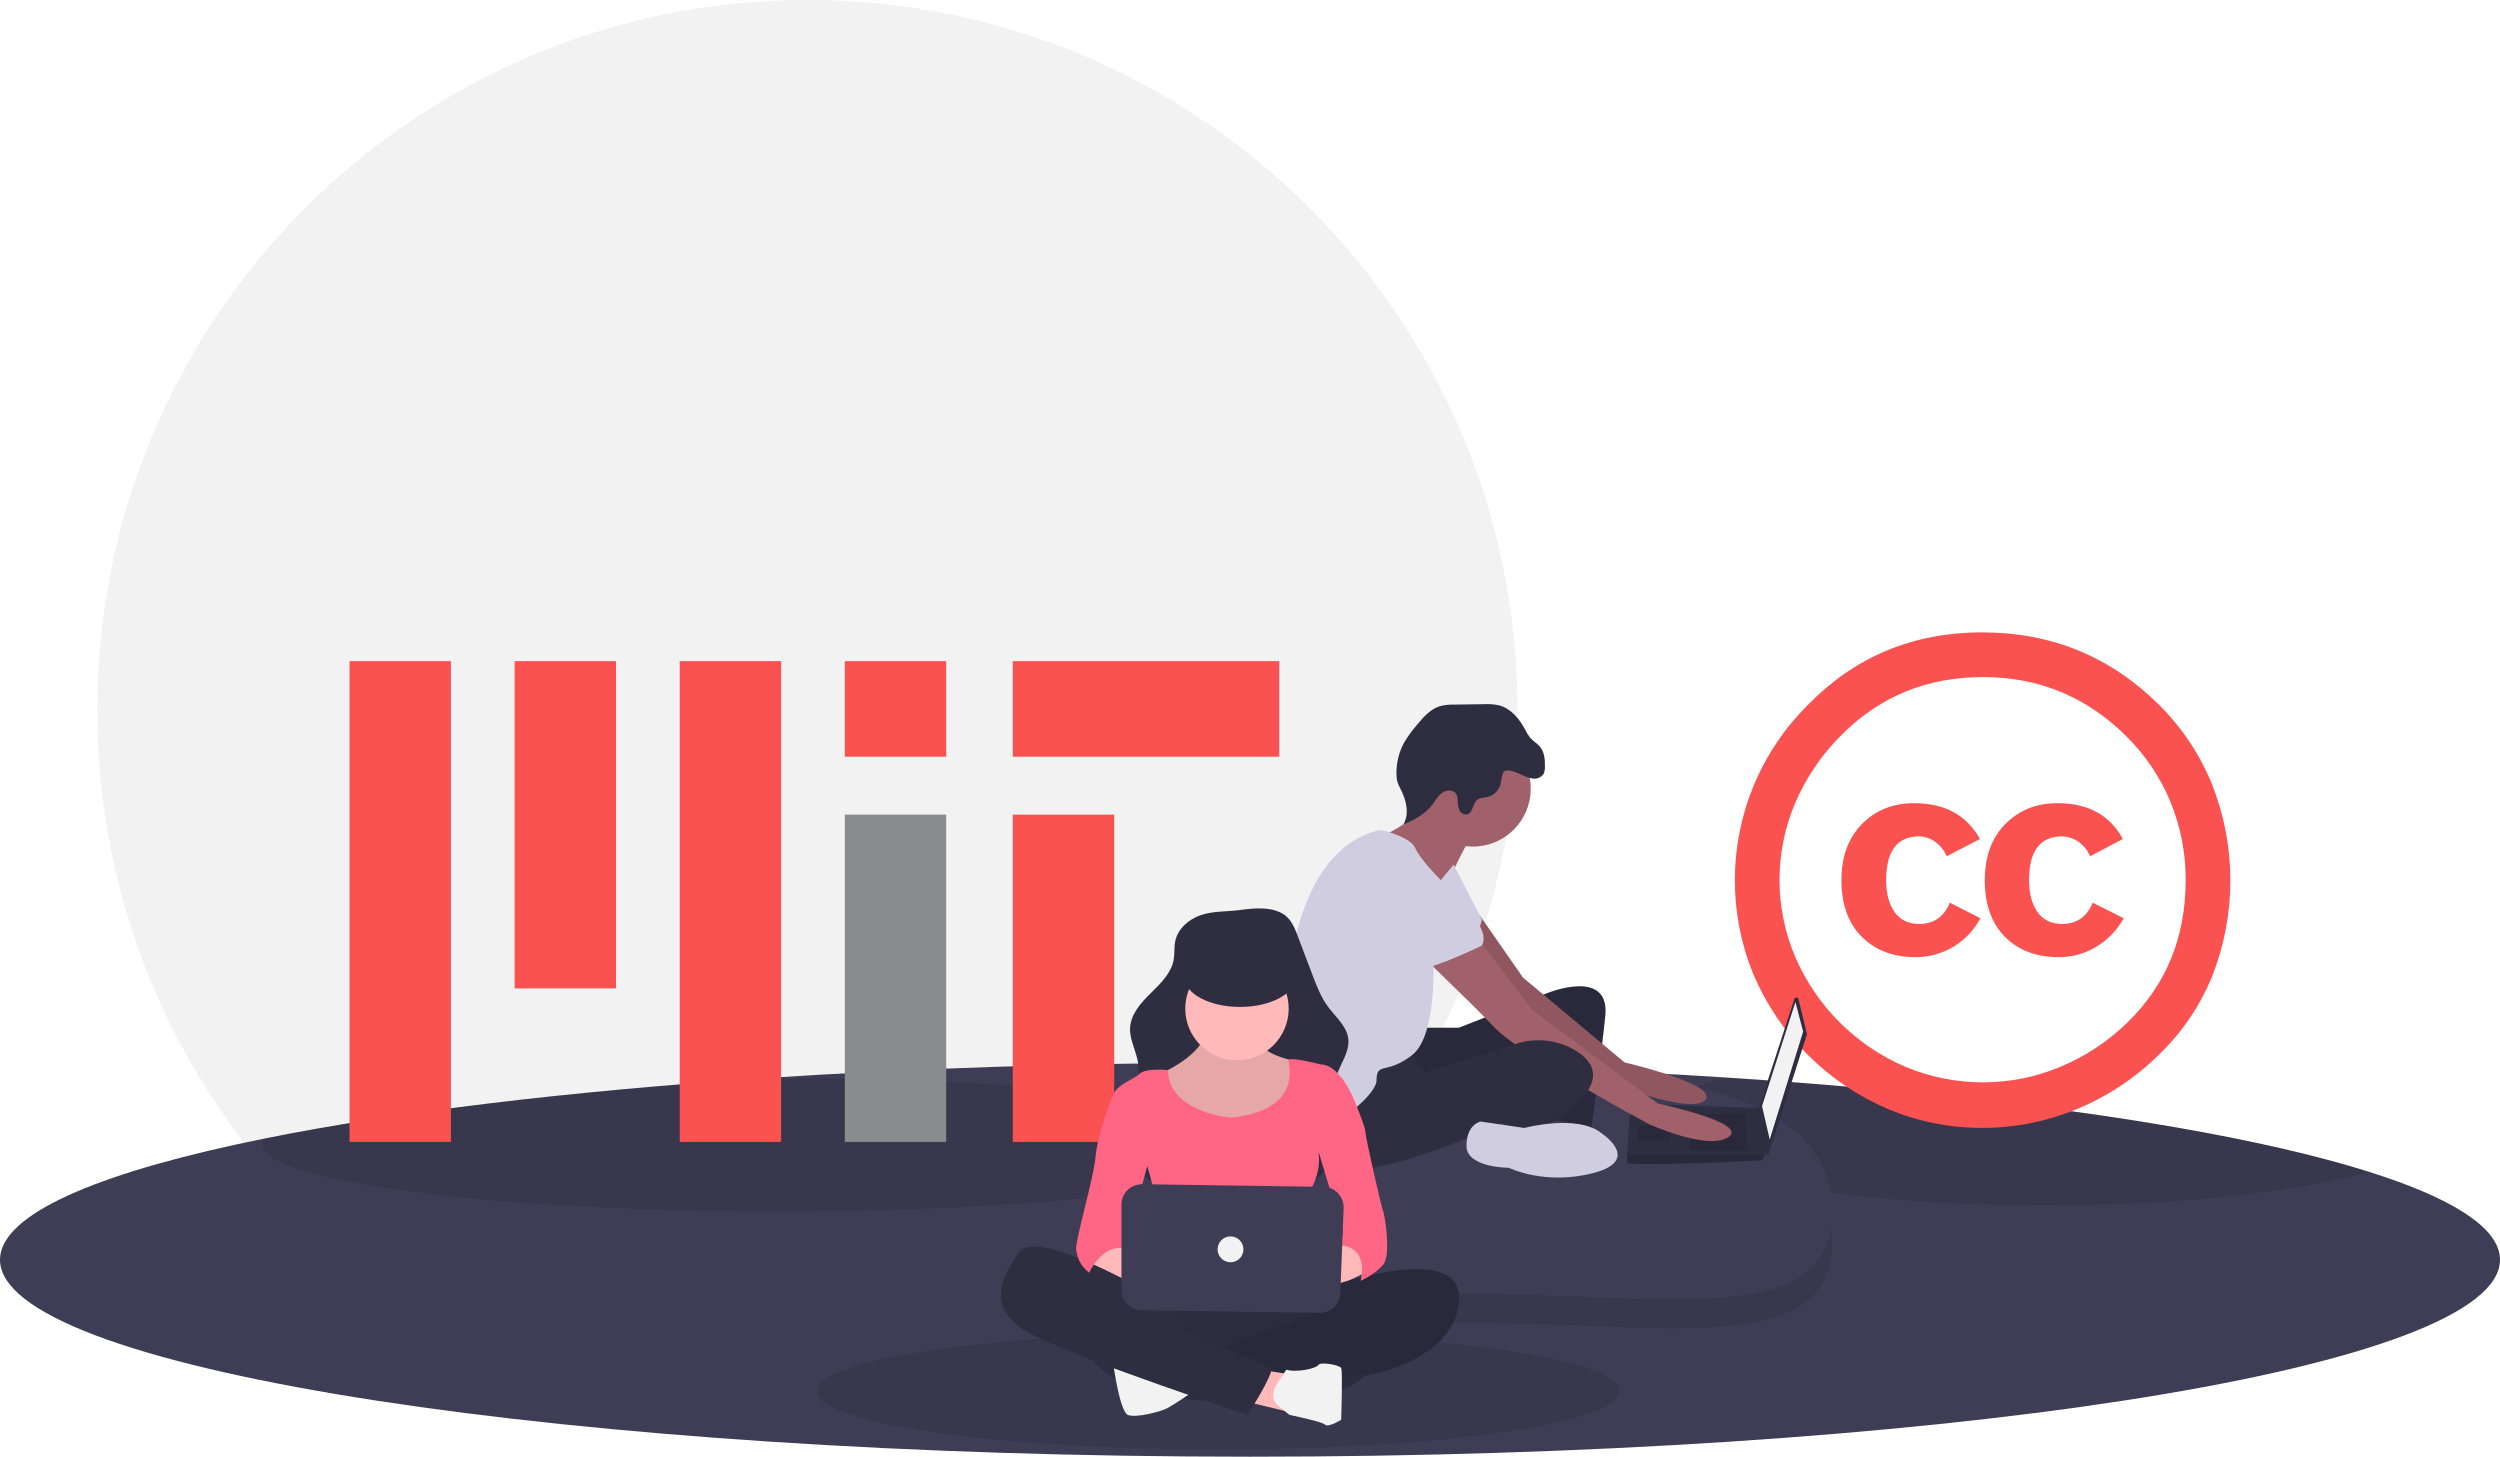
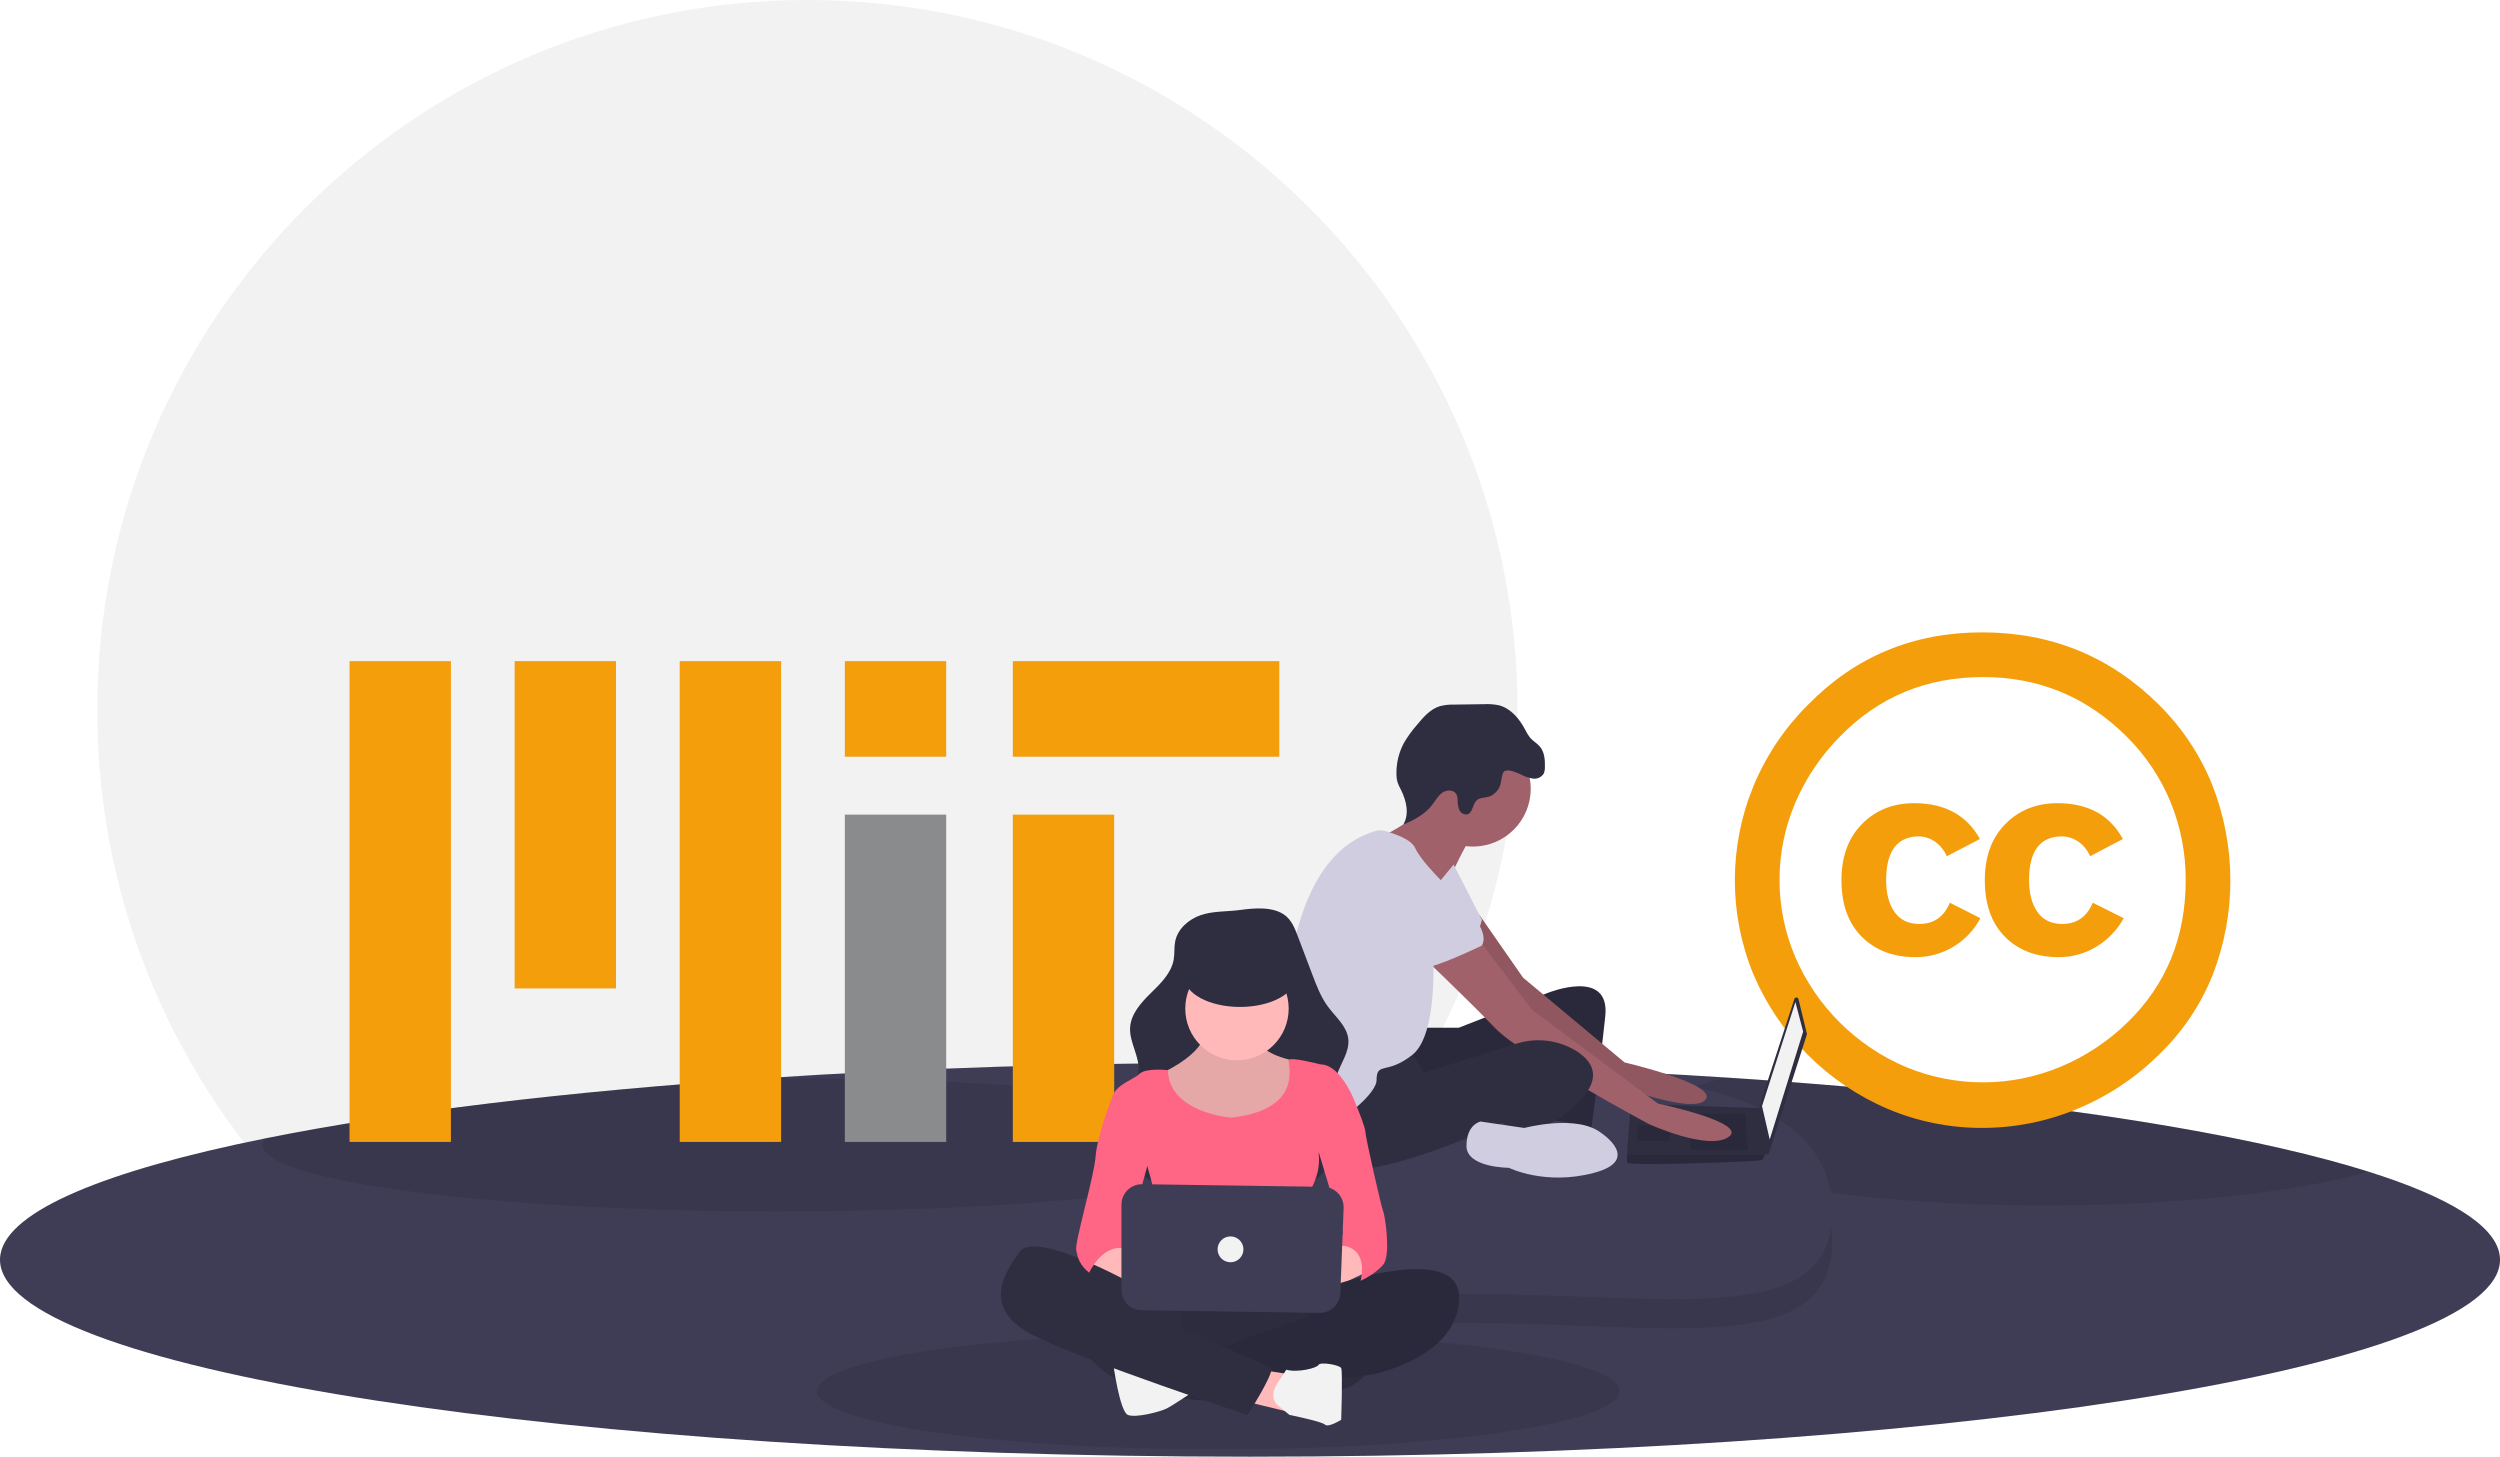
<svg xmlns="http://www.w3.org/2000/svg" id="a58ef234-55dd-4456-b368-278f056cc5c7" data-name="Layer 1" width="1028" height="598.997" viewBox="0 0 1028 598.997">
  <circle cx="332.005" cy="292.004" r="292.004" fill="#f2f2f2" />
  <path d="M1114,668.499a13.69,13.69,0,0,1-.17,2.12c-7.14,43.76-234.46,78.88-513.83,78.88s-506.69-35.12-513.83-78.88a13.675,13.675,0,0,1-.17-2.12c0-.2,0-.41.02-.61,0-.11.01-.21.01-.32a.489.489,0,0,0,.01-.12c.04-.45.1-.88.18-1.32,3.26-17.89,43.35-34.33,108.74-47.5,53.48-10.77,123.89-19.36,204.93-24.76,61.5-4.1,129.12-6.37,200.11-6.37,57.12,0,112.06,1.47,163.38,4.17h.02q16.11.855,31.74,1.87c71.33,4.62,134.63,11.69,185.63,20.54,31.37,5.45,58.1,11.58,79.19,18.22h.01c32.46,10.23,51.6,21.7,53.81,33.83.08.44.14.87.18,1.32a.487.487,0,0,0,.01.12c0,.11.01.21.01.32C1114,668.089,1114,668.299,1114,668.499Z" transform="translate(-86 -150.5013)" fill="#3f3d56" />
  <ellipse cx="501" cy="571.997" rx="165" ry="24" opacity="0.1" />
  <path d="M1059.96,632.299c-5.77,1.65-12.27,3.18-19.4,4.58-29.36,5.78-69.42,9.33-113.53,9.33-49.28,0-93.45-4.43-123.38-11.44-24.84-5.82-39.88-13.39-39.88-21.7,0-7.3,11.64-14.06,31.37-19.53,71.33,4.62,134.63,11.69,185.63,20.54C1012.14,619.529,1038.87,625.659,1059.96,632.299Z" transform="translate(-86 -150.5013)" opacity="0.1" />
  <path d="M618,621.249c0,15.13-94.92,27.4-212,27.4s-212-12.27-212-27.4a4.372,4.372,0,0,1,.96-2.62c53.48-10.77,123.89-19.36,204.93-24.76q3.045-.015,6.11-.01C523.08,593.859,618,606.119,618,621.249Z" transform="translate(-86 -150.5013)" opacity="0.1" />
-   <rect x="416.472" y="334.975" width="41.685" height="134.584" fill="#fa5250" />
-   <rect x="279.506" y="271.851" width="41.685" height="197.708" fill="#fa5250" />
-   <rect x="143.73" y="271.851" width="41.685" height="197.708" fill="#fa5250" />
-   <rect x="211.618" y="271.851" width="41.685" height="134.584" fill="#fa5250" />
-   <rect x="347.393" y="271.851" width="41.685" height="39.303" fill="#fa5250" />
+   <rect x="416.472" y="334.975" width="41.685" height="134.584" fill="#f59e0b" />
+   <rect x="279.506" y="271.851" width="41.685" height="197.708" fill="#f59e0b" />
+   <rect x="143.73" y="271.851" width="41.685" height="197.708" fill="#f59e0b" />
+   <rect x="211.618" y="271.851" width="41.685" height="134.584" fill="#f59e0b" />
+   <rect x="347.393" y="271.851" width="41.685" height="39.303" fill="#f59e0b" />
  <rect x="347.393" y="334.975" width="41.685" height="134.584" fill="#8a8b8c" />
-   <rect x="416.472" y="271.851" width="109.573" height="39.303" fill="#fa5250" />
-   <path d="M901.062,410.53q42.748,0,72.774,29.839A97.983,97.983,0,0,1,995.668,473.208a107.346,107.346,0,0,1,.096,78.409,93.533,93.533,0,0,1-21.739,32.294,104.704,104.704,0,0,1-33.841,22.561,101.425,101.425,0,0,1-39.114,7.823,99.015,99.015,0,0,1-38.662-7.734A104.845,104.845,0,0,1,807.007,551.165a101.764,101.764,0,0,1,.089-77.594A102.307,102.307,0,0,1,829.565,440.185Q858.674,410.537,901.062,410.53Zm.369,18.377q-34.93,0-58.768,24.379A87.595,87.595,0,0,0,824.197,480.668a80.789,80.789,0,0,0,0,63.311,86.249,86.249,0,0,0,45.577,45.31,82.687,82.687,0,0,0,63.41-.089,87.995,87.995,0,0,0,27.741-18.374q23.831-23.287,23.828-58.405a83.659,83.659,0,0,0-6.186-32.02,81.465,81.465,0,0,0-18.002-26.929Q935.989,428.909,901.431,428.908Zm-1.277,66.591-13.649,7.097a14.006,14.006,0,0,0-5.365-6.368,12.087,12.087,0,0,0-5.916-1.818q-13.64,0-13.646,18.011,0,8.186,3.454,13.095,3.458,4.914,10.192,4.916,8.916,0,12.557-8.733l12.551,6.368a29.99,29.99,0,0,1-26.745,16.012q-13.644,0-22.016-8.37-8.367-8.367-8.367-23.284,0-14.557,8.46-23.105,8.458-8.549,21.38-8.552Q891.97,480.757,900.155,495.498Zm58.765,0-13.465,7.097a13.992,13.992,0,0,0-5.368-6.368,12.373,12.373,0,0,0-6.094-1.818q-13.644,0-13.649,18.011,0,8.186,3.458,13.095,3.453,4.914,10.192,4.916,8.907,0,12.548-8.733l12.735,6.368a31.277,31.277,0,0,1-11.274,11.736,29.398,29.398,0,0,1-15.464,4.276q-13.831,0-22.099-8.37-8.291-8.367-8.284-23.284,0-14.557,8.463-23.105,8.453-8.549,21.373-8.552Q950.912,480.757,958.919,495.498Z" transform="translate(-86 -150.5013)" fill="#fa5250" />
+   <rect x="416.472" y="271.851" width="109.573" height="39.303" fill="#f59e0b" />
+   <path d="M901.062,410.53q42.748,0,72.774,29.839A97.983,97.983,0,0,1,995.668,473.208a107.346,107.346,0,0,1,.096,78.409,93.533,93.533,0,0,1-21.739,32.294,104.704,104.704,0,0,1-33.841,22.561,101.425,101.425,0,0,1-39.114,7.823,99.015,99.015,0,0,1-38.662-7.734A104.845,104.845,0,0,1,807.007,551.165a101.764,101.764,0,0,1,.089-77.594A102.307,102.307,0,0,1,829.565,440.185Q858.674,410.537,901.062,410.53Zm.369,18.377q-34.93,0-58.768,24.379A87.595,87.595,0,0,0,824.197,480.668a80.789,80.789,0,0,0,0,63.311,86.249,86.249,0,0,0,45.577,45.31,82.687,82.687,0,0,0,63.41-.089,87.995,87.995,0,0,0,27.741-18.374q23.831-23.287,23.828-58.405a83.659,83.659,0,0,0-6.186-32.02,81.465,81.465,0,0,0-18.002-26.929Q935.989,428.909,901.431,428.908Zm-1.277,66.591-13.649,7.097a14.006,14.006,0,0,0-5.365-6.368,12.087,12.087,0,0,0-5.916-1.818q-13.64,0-13.646,18.011,0,8.186,3.454,13.095,3.458,4.914,10.192,4.916,8.916,0,12.557-8.733l12.551,6.368a29.99,29.99,0,0,1-26.745,16.012q-13.644,0-22.016-8.37-8.367-8.367-8.367-23.284,0-14.557,8.46-23.105,8.458-8.549,21.38-8.552Q891.97,480.757,900.155,495.498Zm58.765,0-13.465,7.097a13.992,13.992,0,0,0-5.368-6.368,12.373,12.373,0,0,0-6.094-1.818q-13.644,0-13.649,18.011,0,8.186,3.458,13.095,3.453,4.914,10.192,4.916,8.907,0,12.548-8.733l12.735,6.368a31.277,31.277,0,0,1-11.274,11.736,29.398,29.398,0,0,1-15.464,4.276q-13.831,0-22.099-8.37-8.291-8.367-8.284-23.284,0-14.557,8.463-23.105,8.453-8.549,21.373-8.552Q950.912,480.757,958.919,495.498Z" transform="translate(-86 -150.5013)" fill="#f59e0b" />
  <path d="M839.417,660.837c0,48.737-67.934,33.663-151.113,33.663s-150.104,15.075-150.104-33.663,67.925-59.337,151.104-59.337S839.417,612.099,839.417,660.837Z" transform="translate(-86 -150.5013)" opacity="0.1" />
  <path d="M839.417,648.837c0,48.737-67.934,33.663-151.113,33.663s-150.104,15.075-150.104-33.663,67.925-59.337,151.104-59.337S839.417,600.099,839.417,648.837Z" transform="translate(-86 -150.5013)" fill="#3f3d56" />
  <path d="M825.542,561.343l3.434,14.164a.885.885,0,0,1-.017.478l-15.575,48.673a.885.885,0,0,1-1.722-.17l-2.155-18.961a.885.885,0,0,1,.038-.374l14.297-43.876A.885.885,0,0,1,825.542,561.343Z" transform="translate(-86 -150.5013)" fill="#2f2e41" />
  <polygon points="738.278 412.038 741.449 424.19 727.711 468.572 724.541 454.835 738.278 412.038" fill="#f2f2f2" />
  <path d="M755.064,628.584c.528,1.585,54.949-.528,55.477-1.057a11.469,11.469,0,0,0,1.162-2.113c.497-1.057.951-2.113.951-2.113l-2.113-17.108L756.649,604.279s-1.347,14.498-1.622,21.134A15.853,15.853,0,0,0,755.064,628.584Z" transform="translate(-86 -150.5013)" fill="#2f2e41" />
  <polygon points="717.673 458.005 718.729 472.799 694.953 472.799 694.953 458.005 717.673 458.005" opacity="0.1" />
  <polygon points="687.028 462.76 687.17 462.732 686.5 469.1 673.291 469.1 673.291 462.76 687.028 462.76" opacity="0.1" />
  <path d="M755.064,628.584c.528,1.585,54.949-.528,55.477-1.057a11.469,11.469,0,0,0,1.162-2.113H755.027A15.853,15.853,0,0,0,755.064,628.584Z" transform="translate(-86 -150.5013)" opacity="0.1" />
  <path d="M671.055,573.106h14.794l36.457-14.266s25.889-10.567,23.776,9.51S740.27,615.375,740.27,615.375s-11.624-5.284-17.964-3.698-2.113-32.23-2.113-32.23-51.779,24.833-56.534,21.663-5.812-25.361-5.812-25.361Z" transform="translate(-86 -150.5013)" fill="#2f2e41" />
  <path d="M671.055,573.106h14.794l36.457-14.266s25.889-10.567,23.776,9.51S740.27,615.375,740.27,615.375s-11.624-5.284-17.964-3.698-2.113-32.23-2.113-32.23-51.779,24.833-56.534,21.663-5.812-25.361-5.812-25.361Z" transform="translate(-86 -150.5013)" opacity="0.1" />
  <path d="M694.363,526.777l17.904,25.723,41.74,34.871s38.57,8.982,33.286,15.322-37.513-6.34-37.513-6.34S701.7,561.483,700.115,558.841s-19.021-27.474-19.021-27.474Z" transform="translate(-86 -150.5013)" fill="#a0616a" />
  <path d="M694.363,526.777l17.904,25.723,41.74,34.871s38.57,8.982,33.286,15.322-37.513-6.34-37.513-6.34S701.7,561.483,700.115,558.841s-19.021-27.474-19.021-27.474Z" transform="translate(-86 -150.5013)" opacity="0.1" />
  <circle cx="605.661" cy="324.331" r="23.776" fill="#a0616a" />
  <path d="M690.076,495.967s-7.925,13.737-9.51,21.134-23.776-14.794-23.776-14.794l-2.906-7.661s20.87-9.775,19.285-17.7S690.076,495.967,690.076,495.967Z" transform="translate(-86 -150.5013)" fill="#a0616a" />
  <path d="M683.736,506.005l11.624,22.719s-2.642,11.095-6.869,12.152-22.191-13.737-22.191-13.737Z" transform="translate(-86 -150.5013)" fill="#d0cde1" />
  <path d="M694.303,537.178l21.663,28.531,51.779,38.57s37.513,7.925,29.06,13.737-32.758-5.284-32.758-5.284-52.307-28.003-63.403-39.627-31.701-31.173-31.701-31.173Z" transform="translate(-86 -150.5013)" fill="#a0616a" />
  <path d="M665.244,581.56l6.34,10.039,37.839-11.905a29.751,29.751,0,0,1,24.771,2.989c6.604,4.161,10.831,10.765,1.321,20.54-19.021,19.549-31.701,8.982-31.701,8.982s-63.931,30.116-74.498,15.322-11.095-22.191-11.095-22.191S658.903,579.975,665.244,581.56Z" transform="translate(-86 -150.5013)" fill="#2f2e41" />
  <path d="M744.497,616.432s16.907,11.095-3.17,16.379-34.871-2.113-34.871-2.113-17.436,0-17.436-8.982,5.812-10.039,5.812-10.039l17.964,2.642S734.458,608.506,744.497,616.432Z" transform="translate(-86 -150.5013)" fill="#d0cde1" />
  <path d="M711.166,468.851a17.728,17.728,0,0,0,4.982,1.785,4.548,4.548,0,0,0,4.595-1.969,6.181,6.181,0,0,0,.522-2.795c.064-2.901-.146-6.038-1.985-8.283-1.17-1.429-2.878-2.33-4.089-3.724a17.598,17.598,0,0,1-2.067-3.378c-2.356-4.424-5.843-8.676-10.69-9.951a23.183,23.183,0,0,0-6.24-.477l-12.206.172a21.251,21.251,0,0,0-5.872.632c-3.929,1.188-6.789,4.492-9.409,7.651a47.851,47.851,0,0,0-5.396,7.448,26.133,26.133,0,0,0-3.098,12.804,11.98,11.98,0,0,0,.439,3.388,18.801,18.801,0,0,0,1.332,2.925c2.289,4.496,3.648,10.112,1.07,14.449,4.478-1.829,8.909-4.228,11.863-8.058,1.321-1.714,2.358-3.72,4.119-4.977s4.631-1.367,5.761.479a5.163,5.163,0,0,1,.583,2.418,11.084,11.084,0,0,0,.668,4.081,3.058,3.058,0,0,0,3.322,1.896c2.3-.648,2.08-4.179,3.852-5.782,1.346-1.218,3.422-.985,5.15-1.538a7.643,7.643,0,0,0,4.387-4.321c.655-1.468.645-5.31,1.884-6.105C706.194,466.625,709.726,468.21,711.166,468.851Z" transform="translate(-86 -150.5013)" fill="#2f2e41" />
  <path d="M651.996,492.139a6.271,6.271,0,0,1,3.264.008c3.392.911,10.995,3.321,12.625,6.989,2.113,4.755,9.51,12.152,9.51,12.152s10.039,10.039,7.925,16.907-10.039,14.794-10.039,14.794,2.113,32.758-8.454,41.212-14.794,2.642-14.794,10.567-32.758,32.758-39.098,17.436c0,0,3.17-28.531,2.113-38.57C614.008,563.741,615.533,502.011,651.996,492.139Z" transform="translate(-86 -150.5013)" fill="#d0cde1" />
  <path d="M668.942,505.477s32.23,23.776,26.418,33.815c0,0-19.549,9.51-23.776,8.982s-20.606-19.021-24.833-20.606S640.411,497.552,668.942,505.477Z" transform="translate(-86 -150.5013)" fill="#d0cde1" />
  <path d="M579.811,526.783c-5.013,1.693-9.554,5.652-10.58,10.843-.476,2.406-.184,4.907-.585,7.327-.929,5.612-5.334,9.897-9.396,13.878s-8.258,8.606-8.555,14.286c-.325,6.22,4.186,12.047,3.406,18.226-.907,7.179-8.489,11.831-10.364,18.82-1.252,4.667.282,9.694,2.805,13.815,4.809,7.852,13.028,13.183,21.781,16.041s18.075,3.459,27.282,3.556c11.211.117,23.383-.845,31.806-8.244a25.48,25.48,0,0,0,8.459-16.588c.8-8.571-2.777-17.426-.31-25.673,1.553-5.19,5.447-9.93,4.866-15.316-.568-5.266-5.168-8.999-8.323-13.253-2.946-3.972-4.734-8.663-6.486-13.288l-5.995-15.824c-1.178-3.111-2.473-6.382-5.099-8.424-4.917-3.822-12.822-3.071-18.572-2.283C590.619,525.412,584.94,525.051,579.811,526.783Z" transform="translate(-86 -150.5013)" fill="#2f2e41" />
  <path d="M581.688,572.877s2.657,8.637-17.274,18.602,1.993,20.595,1.993,20.595l23.253,5.315s23.917-3.322,26.575-7.308,7.308-17.274,5.979-19.267a31.061,31.061,0,0,0-3.322-3.986s-15.945-2.657-15.281-9.966S581.688,572.877,581.688,572.877Z" transform="translate(-86 -150.5013)" fill="#ffb9b9" />
  <path d="M581.688,572.877s2.657,8.637-17.274,18.602,1.993,20.595,1.993,20.595l23.253,5.315s23.917-3.322,26.575-7.308,7.308-17.274,5.979-19.267a31.061,31.061,0,0,0-3.322-3.986s-15.945-2.657-15.281-9.966S581.688,572.877,581.688,572.877Z" transform="translate(-86 -150.5013)" opacity="0.1" />
  <circle cx="508.643" cy="414.736" r="21.26" fill="#ffb9b9" />
  <path d="M592.318,610.082s-25.604-1.872-26.089-19.539c0,0-9.122-1.057-11.78,1.601s-11.294,4.651-11.294,11.294,14.616,26.575,14.616,26.575,7.972,26.575,4.651,31.225-3.986,16.609-3.986,16.609,33.218-2.657,38.533,0,26.575,2.657,27.904,0-1.329-35.876-1.329-35.876,5.979-7.972,4.651-17.274L644.139,606.096s-5.979-17.938-15.281-17.938c0,0-12.623-3.322-12.955-1.661S622.215,606.76,592.318,610.082Z" transform="translate(-86 -150.5013)" fill="#ff6584" />
  <path d="M532.525,668.547s5.979,9.301,21.26,11.294,17.938-3.322,16.609-4.651-17.274-7.308-17.274-7.308l-9.301-7.308Z" transform="translate(-86 -150.5013)" fill="#ffb9b9" />
  <path d="M641.481,660.574l-17.274,9.966s-22.589-1.329-13.952,5.315,24.582,3.986,24.582,3.986l15.281-7.308Z" transform="translate(-86 -150.5013)" fill="#ffb9b9" />
  <path d="M555.113,677.848s-15.945,39.198,3.322,45.177,72.416,4.651,84.375-3.322,15.281-18.602,13.287-21.924-15.281-12.623-24.582-13.287S555.113,677.848,555.113,677.848Z" transform="translate(-86 -150.5013)" fill="#2f2e41" />
  <path d="M555.113,677.848s-15.945,39.198,3.322,45.177,72.416,4.651,84.375-3.322,15.281-18.602,13.287-21.924-15.281-12.623-24.582-13.287S555.113,677.848,555.113,677.848Z" transform="translate(-86 -150.5013)" opacity="0.05" />
  <path d="M630.378,680.283s56.281-20.373,55.617,4.208-35.876,31.225-35.876,31.225l-10.63,1.329-58.465,1.993s1.993-10.63-2.657-11.959c0,0,15.281-3.986,15.945-4.651s38.533-13.952,41.191-14.616,10.63-5.979,16.609-5.315c0,0,6.644-5.315,13.952-3.986l-20.595,1.329Z" transform="translate(-86 -150.5013)" fill="#2f2e41" />
  <path d="M630.378,680.283s56.281-20.373,55.617,4.208-35.876,31.225-35.876,31.225l-10.63,1.329-58.465,1.993s1.993-10.63-2.657-11.959c0,0,15.281-3.986,15.945-4.651s38.533-13.952,41.191-14.616,10.63-5.979,16.609-5.315c0,0,6.644-5.315,13.952-3.986l-20.595,1.329Z" transform="translate(-86 -150.5013)" opacity="0.1" />
  <polygon points="534.434 533.081 541.53 549.271 584.714 533.99 588.036 525.354 576.741 523.36 554.035 527.347 544.187 530.004 534.434 533.081" fill="#2f2e41" />
  <polygon points="534.434 533.081 541.53 549.271 584.714 533.99 588.036 525.354 576.741 523.36 554.035 527.347 544.187 530.004 534.434 533.081" opacity="0.1" />
  <path d="M528.538,703.094s12.623,15.945,27.239,19.931,22.589-1.329,22.589-1.329L573.716,703.094l-1.993-11.959L563.086,685.156l-17.274-7.972-20.595-6.644s-8.637-1.329-8.637,0,7.972,21.26,7.972,21.26Z" transform="translate(-86 -150.5013)" fill="#2f2e41" />
  <path d="M543.819,711.731s2.657,19.267,5.979,20.595,13.287-1.329,15.945-2.657,11.691-7.459,11.691-7.459S545.812,710.402,543.819,711.731Z" transform="translate(-86 -150.5013)" fill="#f2f2f2" />
  <polygon points="518.277 563.223 530.9 565.216 529.571 580.496 511.964 576.22 518.277 563.223" fill="#ffb9b9" />
  <path d="M612.186,717.977s-5.916,7.042.063,11.028l3.986,3.322s13.287,2.657,14.616,3.986,6.644-1.993,6.644-1.993.664-19.931,0-21.26-8.637-2.657-9.301-1.329-8.637,3.322-13.287,1.993Z" transform="translate(-86 -150.5013)" fill="#f2f2f2" />
  <path d="M559.099,682.499s-46.506-27.239-53.814-17.274-15.281,23.917,5.979,34.547,87.697,32.554,87.697,32.554,9.966-15.281,9.966-19.267c0,0-35.212-15.945-41.191-17.274s-29.897-16.609-33.219-17.938-7.972-5.315-7.972-5.315Z" transform="translate(-86 -150.5013)" fill="#2f2e41" />
  <path d="M545.812,600.117l-2.657,1.993s-5.979,15.281-6.644,23.917-8.637,35.212-7.972,38.533,1.329,5.979,5.315,9.301c0,0,5.315-11.959,14.616-9.966l11.294-41.191Z" transform="translate(-86 -150.5013)" fill="#ff6584" />
  <path d="M638.824,600.117l5.315,5.979s3.322,7.972,3.322,9.966,6.644,31.225,7.308,32.554,3.322,17.938,0,21.924-9.301,6.644-9.301,6.644,3.986-13.952-8.637-14.616l1.329-5.315-11.959-39.862Z" transform="translate(-86 -150.5013)" fill="#ff6584" />
  <path d="M547.141,645.858v34.995a8.413,8.413,0,0,0,8.289,8.413l73.185,1.084a8.413,8.413,0,0,0,8.532-8.089l1.346-34.999a8.413,8.413,0,0,0-8.285-8.736l-74.531-1.08A8.413,8.413,0,0,0,547.141,645.858Z" transform="translate(-86 -150.5013)" fill="#3f3d56" />
  <ellipse cx="509.89" cy="401.732" rx="22.884" ry="12.322" fill="#2f2e41" />
  <circle cx="505.986" cy="513.727" r="5.315" fill="#f2f2f2" />
</svg>
